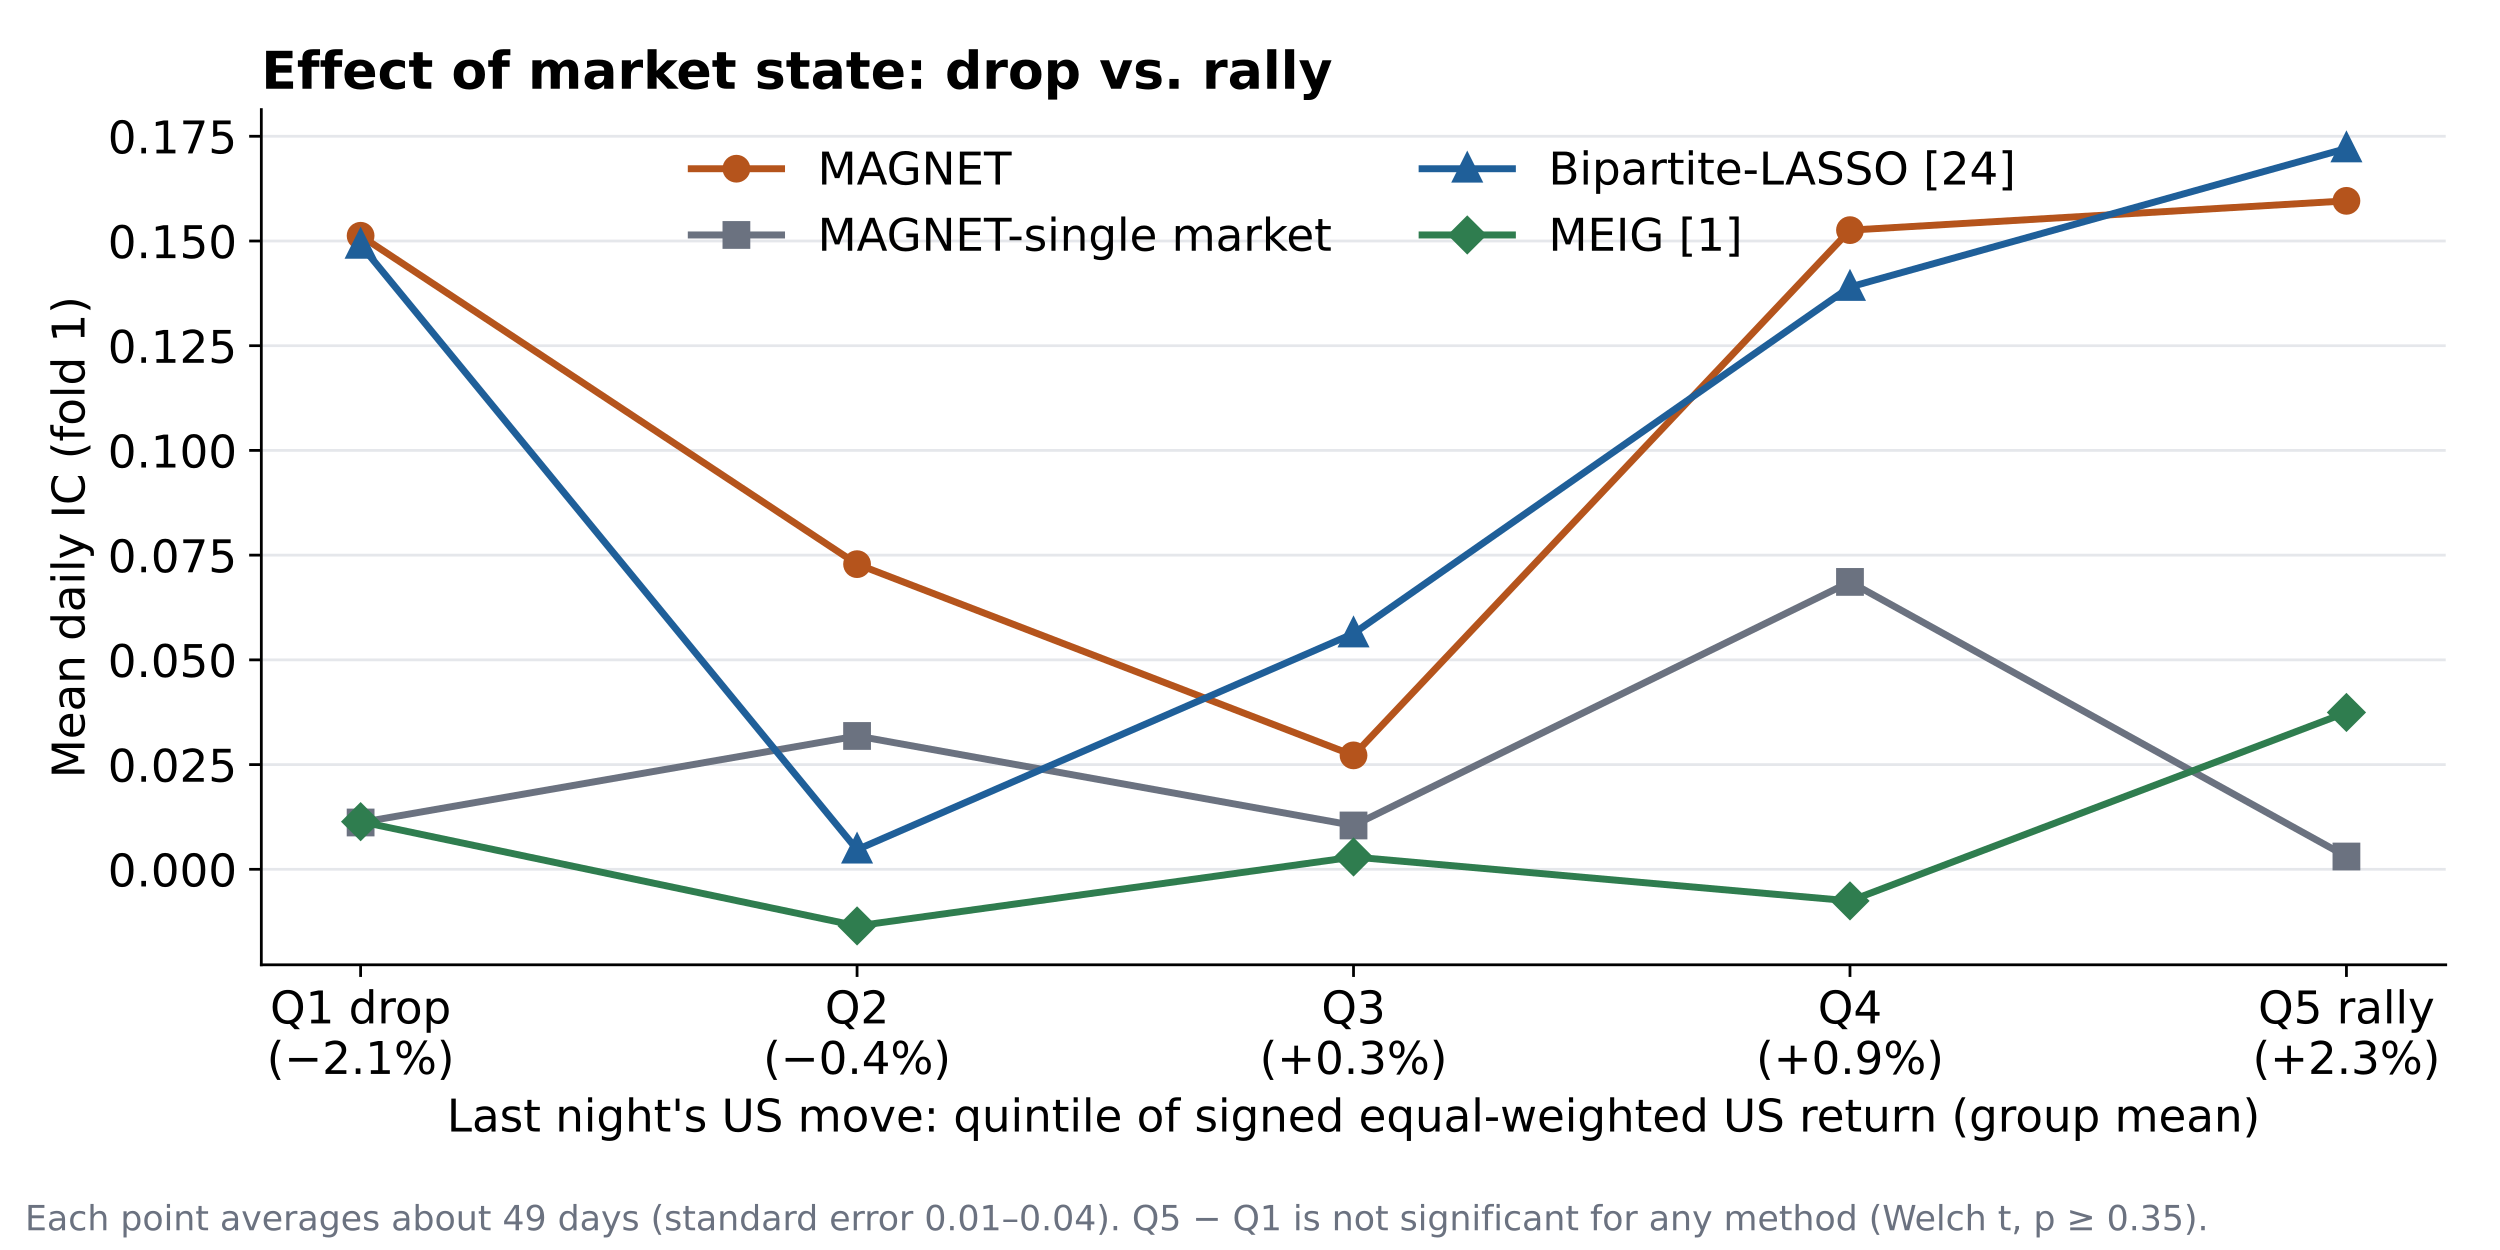
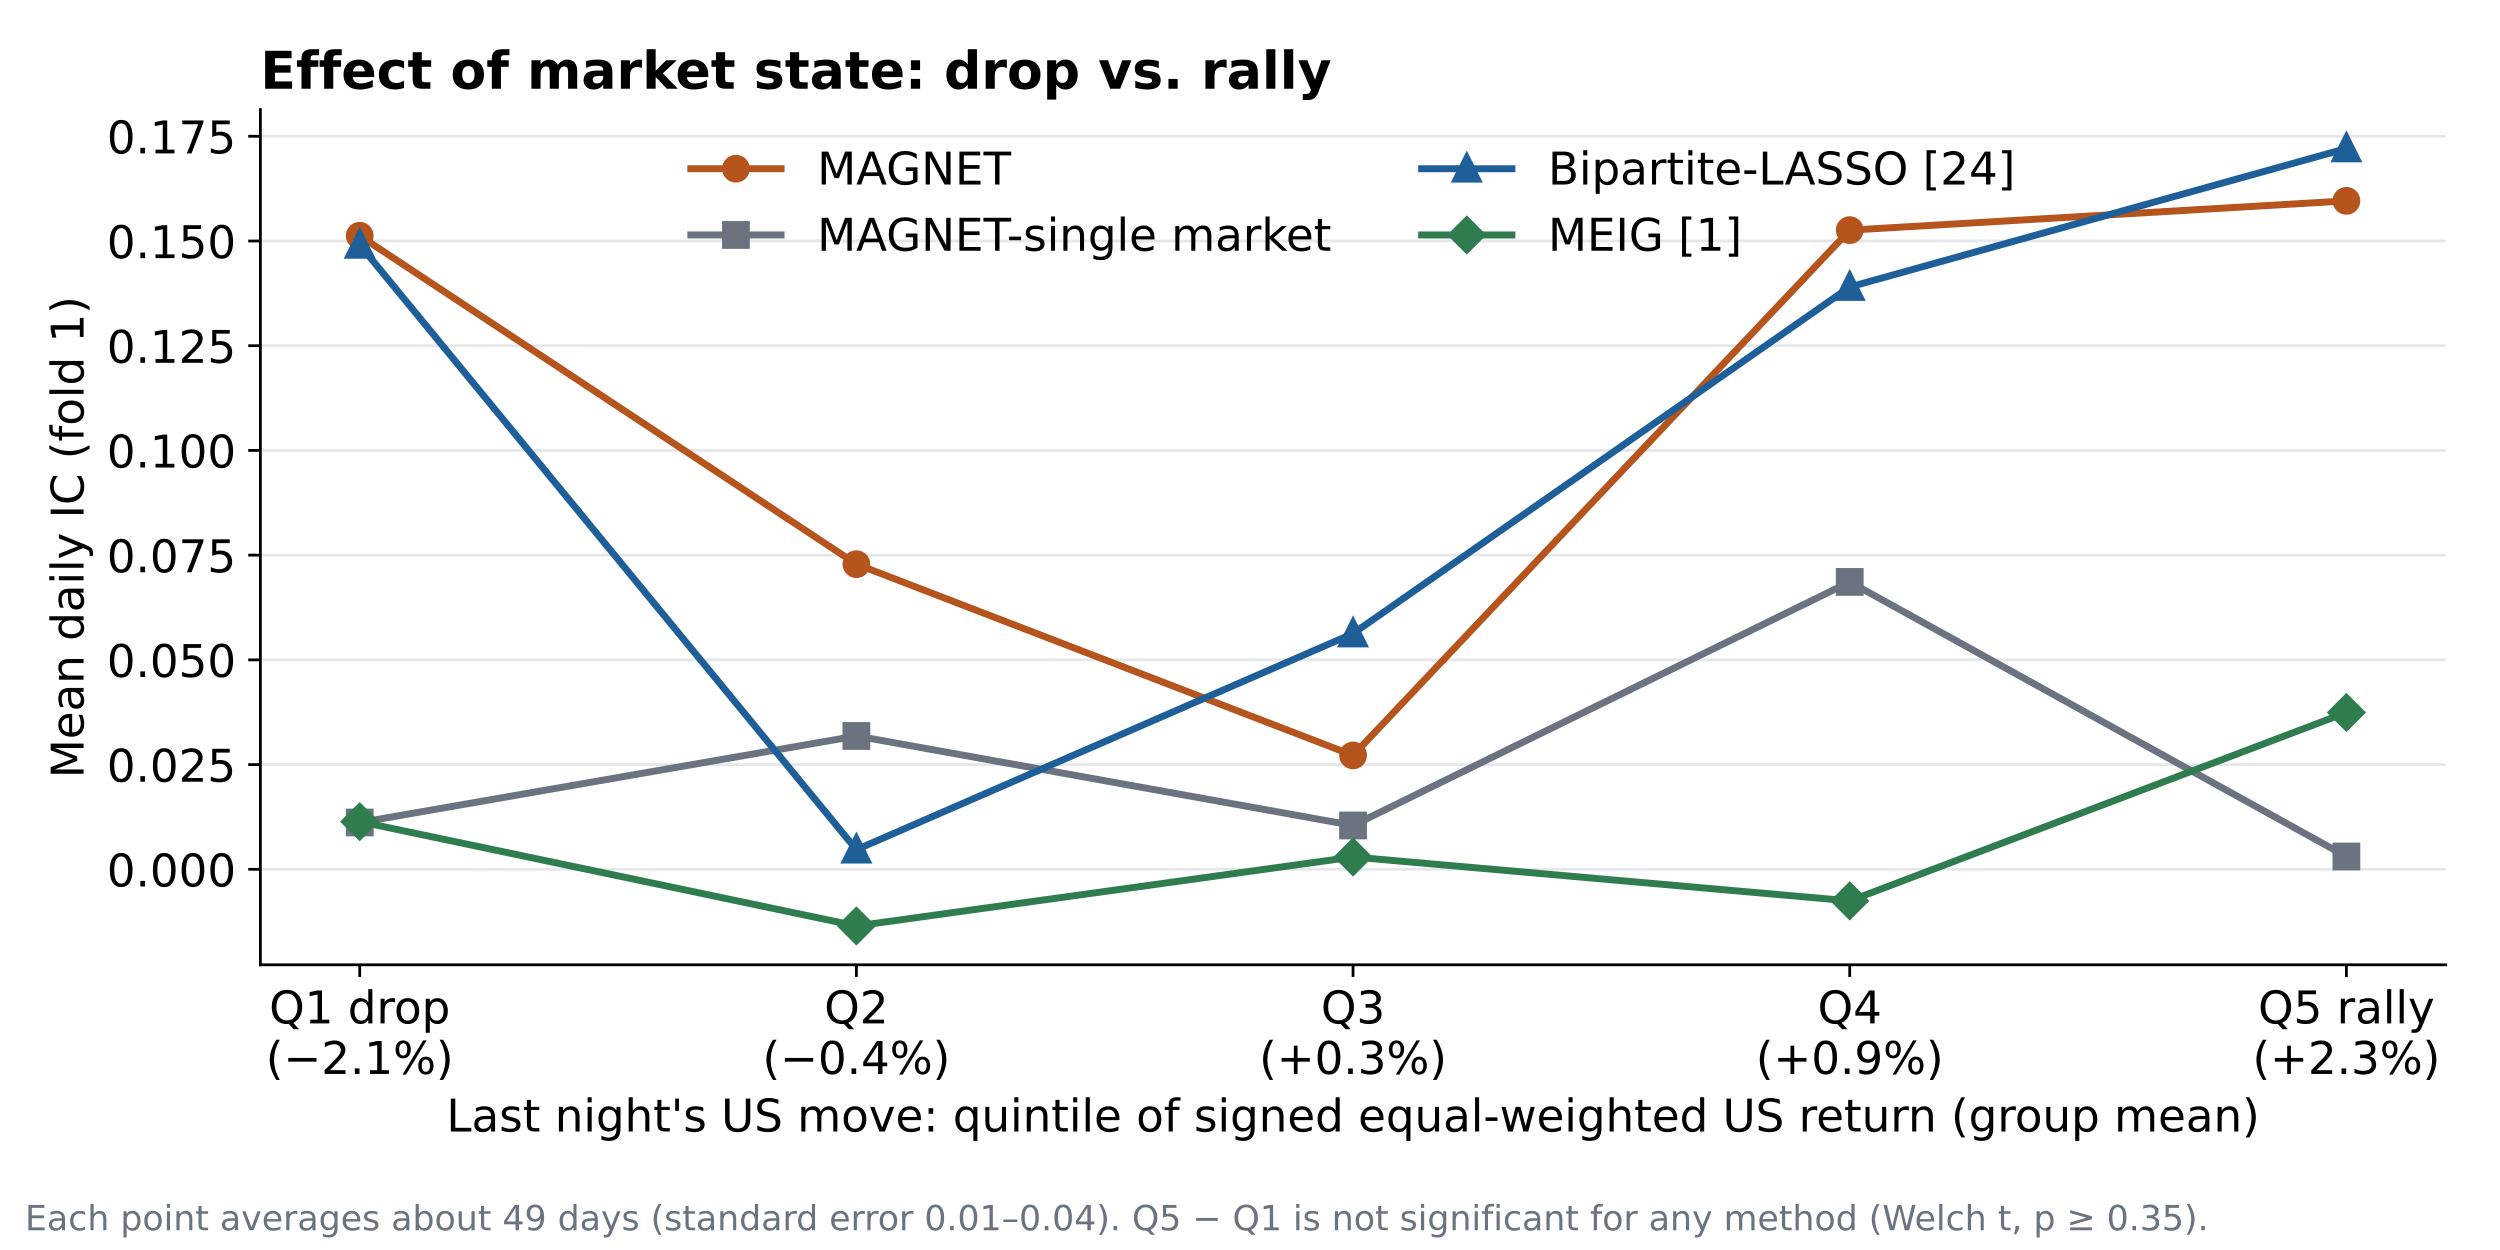
<svg xmlns="http://www.w3.org/2000/svg" xmlns:xlink="http://www.w3.org/1999/xlink" width="720pt" height="360pt" viewBox="0 0 720 360" version="1.1">
  <defs>
    <style type="text/css">*{stroke-linejoin: round; stroke-linecap: butt}</style>
  </defs>
  <g id="figure_1">
    <g id="patch_1">
      <path d="M 0 360  L 720 360  L 720 0  L 0 0  z " style="fill: #ffffff" />
    </g>
    <g id="axes_1">
      <g id="patch_2">
-         <path d="M 75.26 277.864  L 704.369 277.864  L 704.369 31.56  L 75.26 31.56  z " style="fill: #ffffff" />
+         <path d="M 74.99 277.864  L 704.369 277.864  L 704.369 31.56  L 74.99 31.56  z " style="fill: #ffffff" />
      </g>
      <g id="matplotlib.axis_1">
        <g id="xtick_1">
          <g id="line2d_1">
            <defs>
-               <path id="ma47e45ea65" d="M 0 0  L 0 3.5  " style="stroke: #000000; stroke-width: 0.8" />
+               <path id="m2c1a628fd4" d="M 0 0  L 0 3.5  " style="stroke: #000000; stroke-width: 0.8" />
            </defs>
            <g>
-               <use xlink:href="#ma47e45ea65" x="103.856" y="277.864" style="stroke: #000000; stroke-width: 0.8" />
+               <use xlink:href="#m2c1a628fd4" x="103.598" y="277.864" style="stroke: #000000; stroke-width: 0.8" />
            </g>
          </g>
          <g id="text_1">
-             <text style="font-size: 13px; font-family: 'DejaVu Sans'" transform="translate(77.78171 294.742)">Q1 drop</text>
-             <text style="font-size: 13px; font-family: 'DejaVu Sans'" transform="translate(76.82397 309.2991)">(−2.1%)</text>
+             <text style="font-size: 13px; font-family: 'DejaVu Sans'" transform="translate(77.52398 294.742)">Q1 drop</text>
+             <text style="font-size: 13px; font-family: 'DejaVu Sans'" transform="translate(76.56624 309.2991)">(−2.1%)</text>
          </g>
        </g>
        <g id="xtick_2">
          <g id="line2d_2">
            <g>
-               <use xlink:href="#ma47e45ea65" x="246.835" y="277.864" style="stroke: #000000; stroke-width: 0.8" />
+               <use xlink:href="#m2c1a628fd4" x="246.639" y="277.864" style="stroke: #000000; stroke-width: 0.8" />
            </g>
          </g>
          <g id="text_2">
-             <text style="font-size: 13px; font-family: 'DejaVu Sans'" transform="translate(237.5827 294.742)">Q2</text>
-             <text style="font-size: 13px; font-family: 'DejaVu Sans'" transform="translate(219.8032 309.2991)">(−0.4%)</text>
+             <text style="font-size: 13px; font-family: 'DejaVu Sans'" transform="translate(237.3864 294.742)">Q2</text>
+             <text style="font-size: 13px; font-family: 'DejaVu Sans'" transform="translate(219.6068 309.2991)">(−0.4%)</text>
          </g>
        </g>
        <g id="xtick_3">
          <g id="line2d_3">
            <g>
-               <use xlink:href="#ma47e45ea65" x="389.814" y="277.864" style="stroke: #000000; stroke-width: 0.8" />
+               <use xlink:href="#m2c1a628fd4" x="389.679" y="277.864" style="stroke: #000000; stroke-width: 0.8" />
            </g>
          </g>
          <g id="text_3">
-             <text style="font-size: 13px; font-family: 'DejaVu Sans'" transform="translate(380.562 294.742)">Q3</text>
-             <text style="font-size: 13px; font-family: 'DejaVu Sans'" transform="translate(362.7824 309.2991)">(+0.3%)</text>
+             <text style="font-size: 13px; font-family: 'DejaVu Sans'" transform="translate(380.427 294.742)">Q3</text>
+             <text style="font-size: 13px; font-family: 'DejaVu Sans'" transform="translate(362.6474 309.2991)">(+0.3%)</text>
          </g>
        </g>
        <g id="xtick_4">
          <g id="line2d_4">
            <g>
-               <use xlink:href="#ma47e45ea65" x="532.794" y="277.864" style="stroke: #000000; stroke-width: 0.8" />
+               <use xlink:href="#m2c1a628fd4" x="532.72" y="277.864" style="stroke: #000000; stroke-width: 0.8" />
            </g>
          </g>
          <g id="text_4">
-             <text style="font-size: 13px; font-family: 'DejaVu Sans'" transform="translate(523.5412 294.742)">Q4</text>
-             <text style="font-size: 13px; font-family: 'DejaVu Sans'" transform="translate(505.7617 309.2991)">(+0.9%)</text>
+             <text style="font-size: 13px; font-family: 'DejaVu Sans'" transform="translate(523.4676 294.742)">Q4</text>
+             <text style="font-size: 13px; font-family: 'DejaVu Sans'" transform="translate(505.688 309.2991)">(+0.9%)</text>
          </g>
        </g>
        <g id="xtick_5">
          <g id="line2d_5">
            <g>
-               <use xlink:href="#ma47e45ea65" x="675.773" y="277.864" style="stroke: #000000; stroke-width: 0.8" />
+               <use xlink:href="#m2c1a628fd4" x="675.761" y="277.864" style="stroke: #000000; stroke-width: 0.8" />
            </g>
          </g>
          <g id="text_5">
-             <text style="font-size: 13px; font-family: 'DejaVu Sans'" transform="translate(650.3405 294.742)">Q5 rally</text>
-             <text style="font-size: 13px; font-family: 'DejaVu Sans'" transform="translate(648.7409 309.2991)">(+2.3%)</text>
+             <text style="font-size: 13px; font-family: 'DejaVu Sans'" transform="translate(650.3283 294.742)">Q5 rally</text>
+             <text style="font-size: 13px; font-family: 'DejaVu Sans'" transform="translate(648.7286 309.2991)">(+2.3%)</text>
          </g>
        </g>
        <g id="text_6">
-           <text style="font-size: 13px; font-family: 'DejaVu Sans'; text-anchor: middle" x="389.814" y="325.881" transform="rotate(-0 389.8143 325.8807)">Last night's US move: quintile of signed equal-weighted US return (group mean)</text>
+           <text style="font-size: 13px; font-family: 'DejaVu Sans'; text-anchor: middle" x="389.679" y="325.881" transform="rotate(-0 389.6793 325.8807)">Last night's US move: quintile of signed equal-weighted US return (group mean)</text>
        </g>
      </g>
      <g id="matplotlib.axis_2">
        <g id="ytick_1">
          <g id="line2d_6">
-             <path d="M 75.26 250.357  L 704.369 250.357  " clip-path="url(#p038d03791d)" style="fill: none; stroke: #e5e7eb; stroke-width: 0.8; stroke-linecap: square" />
+             <path d="M 74.99 250.357  L 704.369 250.357  " clip-path="url(#p283d5ab694)" style="fill: none; stroke: #e5e7eb; stroke-width: 0.8; stroke-linecap: square" />
          </g>
          <g id="line2d_7">
            <defs>
-               <path id="mf0d8c04314" d="M 0 0  L -3.5 0  " style="stroke: #000000; stroke-width: 0.8" />
+               <path id="mad25ce5d29" d="M 0 0  L -3.5 0  " style="stroke: #000000; stroke-width: 0.8" />
            </defs>
            <g>
-               <use xlink:href="#mf0d8c04314" x="75.26" y="250.357" style="stroke: #000000; stroke-width: 0.8" />
+               <use xlink:href="#mad25ce5d29" x="74.99" y="250.357" style="stroke: #000000; stroke-width: 0.8" />
            </g>
          </g>
          <g id="text_7">
-             <text style="font-size: 13px; font-family: 'DejaVu Sans'; text-anchor: end" x="68.26" y="255.296" transform="rotate(-0 68.26 255.2961)">0.000</text>
+             <text style="font-size: 13px; font-family: 'DejaVu Sans'; text-anchor: end" x="67.99" y="255.296" transform="rotate(-0 67.99 255.2961)">0.000</text>
          </g>
        </g>
        <g id="ytick_2">
          <g id="line2d_8">
-             <path d="M 75.26 220.198  L 704.369 220.198  " clip-path="url(#p038d03791d)" style="fill: none; stroke: #e5e7eb; stroke-width: 0.8; stroke-linecap: square" />
+             <path d="M 74.99 220.198  L 704.369 220.198  " clip-path="url(#p283d5ab694)" style="fill: none; stroke: #e5e7eb; stroke-width: 0.8; stroke-linecap: square" />
          </g>
          <g id="line2d_9">
            <g>
-               <use xlink:href="#mf0d8c04314" x="75.26" y="220.198" style="stroke: #000000; stroke-width: 0.8" />
+               <use xlink:href="#mad25ce5d29" x="74.99" y="220.198" style="stroke: #000000; stroke-width: 0.8" />
            </g>
          </g>
          <g id="text_8">
-             <text style="font-size: 13px; font-family: 'DejaVu Sans'; text-anchor: end" x="68.26" y="225.137" transform="rotate(-0 68.26 225.1367)">0.025</text>
+             <text style="font-size: 13px; font-family: 'DejaVu Sans'; text-anchor: end" x="67.99" y="225.137" transform="rotate(-0 67.99 225.1367)">0.025</text>
          </g>
        </g>
        <g id="ytick_3">
          <g id="line2d_10">
-             <path d="M 75.26 190.038  L 704.369 190.038  " clip-path="url(#p038d03791d)" style="fill: none; stroke: #e5e7eb; stroke-width: 0.8; stroke-linecap: square" />
+             <path d="M 74.99 190.038  L 704.369 190.038  " clip-path="url(#p283d5ab694)" style="fill: none; stroke: #e5e7eb; stroke-width: 0.8; stroke-linecap: square" />
          </g>
          <g id="line2d_11">
            <g>
-               <use xlink:href="#mf0d8c04314" x="75.26" y="190.038" style="stroke: #000000; stroke-width: 0.8" />
+               <use xlink:href="#mad25ce5d29" x="74.99" y="190.038" style="stroke: #000000; stroke-width: 0.8" />
            </g>
          </g>
          <g id="text_9">
-             <text style="font-size: 13px; font-family: 'DejaVu Sans'; text-anchor: end" x="68.26" y="194.977" transform="rotate(-0 68.26 194.9773)">0.050</text>
+             <text style="font-size: 13px; font-family: 'DejaVu Sans'; text-anchor: end" x="67.99" y="194.977" transform="rotate(-0 67.99 194.9773)">0.050</text>
          </g>
        </g>
        <g id="ytick_4">
          <g id="line2d_12">
-             <path d="M 75.26 159.879  L 704.369 159.879  " clip-path="url(#p038d03791d)" style="fill: none; stroke: #e5e7eb; stroke-width: 0.8; stroke-linecap: square" />
+             <path d="M 74.99 159.879  L 704.369 159.879  " clip-path="url(#p283d5ab694)" style="fill: none; stroke: #e5e7eb; stroke-width: 0.8; stroke-linecap: square" />
          </g>
          <g id="line2d_13">
            <g>
-               <use xlink:href="#mf0d8c04314" x="75.26" y="159.879" style="stroke: #000000; stroke-width: 0.8" />
+               <use xlink:href="#mad25ce5d29" x="74.99" y="159.879" style="stroke: #000000; stroke-width: 0.8" />
            </g>
          </g>
          <g id="text_10">
-             <text style="font-size: 13px; font-family: 'DejaVu Sans'; text-anchor: end" x="68.26" y="164.818" transform="rotate(-0 68.26 164.8179)">0.075</text>
+             <text style="font-size: 13px; font-family: 'DejaVu Sans'; text-anchor: end" x="67.99" y="164.818" transform="rotate(-0 67.99 164.8179)">0.075</text>
          </g>
        </g>
        <g id="ytick_5">
          <g id="line2d_14">
-             <path d="M 75.26 129.72  L 704.369 129.72  " clip-path="url(#p038d03791d)" style="fill: none; stroke: #e5e7eb; stroke-width: 0.8; stroke-linecap: square" />
+             <path d="M 74.99 129.72  L 704.369 129.72  " clip-path="url(#p283d5ab694)" style="fill: none; stroke: #e5e7eb; stroke-width: 0.8; stroke-linecap: square" />
          </g>
          <g id="line2d_15">
            <g>
-               <use xlink:href="#mf0d8c04314" x="75.26" y="129.72" style="stroke: #000000; stroke-width: 0.8" />
+               <use xlink:href="#mad25ce5d29" x="74.99" y="129.72" style="stroke: #000000; stroke-width: 0.8" />
            </g>
          </g>
          <g id="text_11">
-             <text style="font-size: 13px; font-family: 'DejaVu Sans'; text-anchor: end" x="68.26" y="134.659" transform="rotate(-0 68.26 134.6585)">0.100</text>
+             <text style="font-size: 13px; font-family: 'DejaVu Sans'; text-anchor: end" x="67.99" y="134.659" transform="rotate(-0 67.99 134.6585)">0.100</text>
          </g>
        </g>
        <g id="ytick_6">
          <g id="line2d_16">
-             <path d="M 75.26 99.56  L 704.369 99.56  " clip-path="url(#p038d03791d)" style="fill: none; stroke: #e5e7eb; stroke-width: 0.8; stroke-linecap: square" />
+             <path d="M 74.99 99.56  L 704.369 99.56  " clip-path="url(#p283d5ab694)" style="fill: none; stroke: #e5e7eb; stroke-width: 0.8; stroke-linecap: square" />
          </g>
          <g id="line2d_17">
            <g>
-               <use xlink:href="#mf0d8c04314" x="75.26" y="99.56" style="stroke: #000000; stroke-width: 0.8" />
+               <use xlink:href="#mad25ce5d29" x="74.99" y="99.56" style="stroke: #000000; stroke-width: 0.8" />
            </g>
          </g>
          <g id="text_12">
-             <text style="font-size: 13px; font-family: 'DejaVu Sans'; text-anchor: end" x="68.26" y="104.499" transform="rotate(-0 68.26 104.4991)">0.125</text>
+             <text style="font-size: 13px; font-family: 'DejaVu Sans'; text-anchor: end" x="67.99" y="104.499" transform="rotate(-0 67.99 104.4991)">0.125</text>
          </g>
        </g>
        <g id="ytick_7">
          <g id="line2d_18">
-             <path d="M 75.26 69.401  L 704.369 69.401  " clip-path="url(#p038d03791d)" style="fill: none; stroke: #e5e7eb; stroke-width: 0.8; stroke-linecap: square" />
+             <path d="M 74.99 69.401  L 704.369 69.401  " clip-path="url(#p283d5ab694)" style="fill: none; stroke: #e5e7eb; stroke-width: 0.8; stroke-linecap: square" />
          </g>
          <g id="line2d_19">
            <g>
-               <use xlink:href="#mf0d8c04314" x="75.26" y="69.401" style="stroke: #000000; stroke-width: 0.8" />
+               <use xlink:href="#mad25ce5d29" x="74.99" y="69.401" style="stroke: #000000; stroke-width: 0.8" />
            </g>
          </g>
          <g id="text_13">
-             <text style="font-size: 13px; font-family: 'DejaVu Sans'; text-anchor: end" x="68.26" y="74.34" transform="rotate(-0 68.26 74.3397)">0.150</text>
+             <text style="font-size: 13px; font-family: 'DejaVu Sans'; text-anchor: end" x="67.99" y="74.34" transform="rotate(-0 67.99 74.3397)">0.150</text>
          </g>
        </g>
        <g id="ytick_8">
          <g id="line2d_20">
-             <path d="M 75.26 39.241  L 704.369 39.241  " clip-path="url(#p038d03791d)" style="fill: none; stroke: #e5e7eb; stroke-width: 0.8; stroke-linecap: square" />
+             <path d="M 74.99 39.241  L 704.369 39.241  " clip-path="url(#p283d5ab694)" style="fill: none; stroke: #e5e7eb; stroke-width: 0.8; stroke-linecap: square" />
          </g>
          <g id="line2d_21">
            <g>
-               <use xlink:href="#mf0d8c04314" x="75.26" y="39.241" style="stroke: #000000; stroke-width: 0.8" />
+               <use xlink:href="#mad25ce5d29" x="74.99" y="39.241" style="stroke: #000000; stroke-width: 0.8" />
            </g>
          </g>
          <g id="text_14">
-             <text style="font-size: 13px; font-family: 'DejaVu Sans'; text-anchor: end" x="68.26" y="44.18" transform="rotate(-0 68.26 44.1803)">0.175</text>
+             <text style="font-size: 13px; font-family: 'DejaVu Sans'; text-anchor: end" x="67.99" y="44.18" transform="rotate(-0 67.99 44.1803)">0.175</text>
          </g>
        </g>
        <g id="text_15">
-           <text style="font-size: 13px; font-family: 'DejaVu Sans'; text-anchor: middle" x="24.34" y="154.712" transform="rotate(-90 24.33984 154.712)">Mean daily IC (fold 1)</text>
+           <text style="font-size: 13px; font-family: 'DejaVu Sans'; text-anchor: middle" x="24.07" y="154.712" transform="rotate(-90 24.06984 154.712)">Mean daily IC (fold 1)</text>
        </g>
      </g>
      <g id="line2d_22">
-         <path d="M 103.856 67.898  L 246.835 162.475  L 389.814 217.548  L 532.794 66.278  L 675.773 57.842  " clip-path="url(#p038d03791d)" style="fill: none; stroke: #b5541c; stroke-width: 2; stroke-linecap: square" />
-         <defs>
-           <path id="mf76d8b0fc3" d="M 0 3  C 0.796 3 1.559 2.684 2.121 2.121  C 2.684 1.559 3 0.796 3 0  C 3 -0.796 2.684 -1.559 2.121 -2.121  C 1.559 -2.684 0.796 -3 0 -3  C -0.796 -3 -1.559 -2.684 -2.121 -2.121  C -2.684 -1.559 -3 -0.796 -3 0  C -3 0.796 -2.684 1.559 -2.121 2.121  C -1.559 2.684 -0.796 3 0 3  z " style="stroke: #b5541c; stroke-width: 2" />
-         </defs>
-         <g clip-path="url(#p038d03791d)">
-           <use xlink:href="#mf76d8b0fc3" x="103.856" y="67.898" style="fill: #b5541c; stroke: #b5541c; stroke-width: 2" />
-           <use xlink:href="#mf76d8b0fc3" x="246.835" y="162.475" style="fill: #b5541c; stroke: #b5541c; stroke-width: 2" />
-           <use xlink:href="#mf76d8b0fc3" x="389.814" y="217.548" style="fill: #b5541c; stroke: #b5541c; stroke-width: 2" />
-           <use xlink:href="#mf76d8b0fc3" x="532.794" y="66.278" style="fill: #b5541c; stroke: #b5541c; stroke-width: 2" />
-           <use xlink:href="#mf76d8b0fc3" x="675.773" y="57.842" style="fill: #b5541c; stroke: #b5541c; stroke-width: 2" />
+         <path d="M 103.598 67.898  L 246.639 162.475  L 389.679 217.548  L 532.72 66.278  L 675.761 57.842  " clip-path="url(#p283d5ab694)" style="fill: none; stroke: #b5541c; stroke-width: 2; stroke-linecap: square" />
+         <defs>
+           <path id="mb815310f91" d="M 0 3  C 0.796 3 1.559 2.684 2.121 2.121  C 2.684 1.559 3 0.796 3 0  C 3 -0.796 2.684 -1.559 2.121 -2.121  C 1.559 -2.684 0.796 -3 0 -3  C -0.796 -3 -1.559 -2.684 -2.121 -2.121  C -2.684 -1.559 -3 -0.796 -3 0  C -3 0.796 -2.684 1.559 -2.121 2.121  C -1.559 2.684 -0.796 3 0 3  z " style="stroke: #b5541c; stroke-width: 2" />
+         </defs>
+         <g clip-path="url(#p283d5ab694)">
+           <use xlink:href="#mb815310f91" x="103.598" y="67.898" style="fill: #b5541c; stroke: #b5541c; stroke-width: 2" />
+           <use xlink:href="#mb815310f91" x="246.639" y="162.475" style="fill: #b5541c; stroke: #b5541c; stroke-width: 2" />
+           <use xlink:href="#mb815310f91" x="389.679" y="217.548" style="fill: #b5541c; stroke: #b5541c; stroke-width: 2" />
+           <use xlink:href="#mb815310f91" x="532.72" y="66.278" style="fill: #b5541c; stroke: #b5541c; stroke-width: 2" />
+           <use xlink:href="#mb815310f91" x="675.761" y="57.842" style="fill: #b5541c; stroke: #b5541c; stroke-width: 2" />
        </g>
      </g>
      <g id="line2d_23">
-         <path d="M 103.856 236.877  L 246.835 211.96  L 389.814 237.738  L 532.794 167.593  L 675.773 246.677  " clip-path="url(#p038d03791d)" style="fill: none; stroke: #6b7280; stroke-width: 2; stroke-linecap: square" />
-         <defs>
-           <path id="mbfdde94947" d="M -3 3  L 3 3  L 3 -3  L -3 -3  z " style="stroke: #6b7280; stroke-width: 2; stroke-linejoin: miter" />
-         </defs>
-         <g clip-path="url(#p038d03791d)">
-           <use xlink:href="#mbfdde94947" x="103.856" y="236.877" style="fill: #6b7280; stroke: #6b7280; stroke-width: 2; stroke-linejoin: miter" />
-           <use xlink:href="#mbfdde94947" x="246.835" y="211.96" style="fill: #6b7280; stroke: #6b7280; stroke-width: 2; stroke-linejoin: miter" />
-           <use xlink:href="#mbfdde94947" x="389.814" y="237.738" style="fill: #6b7280; stroke: #6b7280; stroke-width: 2; stroke-linejoin: miter" />
-           <use xlink:href="#mbfdde94947" x="532.794" y="167.593" style="fill: #6b7280; stroke: #6b7280; stroke-width: 2; stroke-linejoin: miter" />
-           <use xlink:href="#mbfdde94947" x="675.773" y="246.677" style="fill: #6b7280; stroke: #6b7280; stroke-width: 2; stroke-linejoin: miter" />
+         <path d="M 103.598 236.877  L 246.639 211.96  L 389.679 237.738  L 532.72 167.593  L 675.761 246.677  " clip-path="url(#p283d5ab694)" style="fill: none; stroke: #6b7280; stroke-width: 2; stroke-linecap: square" />
+         <defs>
+           <path id="mfed0337242" d="M -3 3  L 3 3  L 3 -3  L -3 -3  z " style="stroke: #6b7280; stroke-width: 2; stroke-linejoin: miter" />
+         </defs>
+         <g clip-path="url(#p283d5ab694)">
+           <use xlink:href="#mfed0337242" x="103.598" y="236.877" style="fill: #6b7280; stroke: #6b7280; stroke-width: 2; stroke-linejoin: miter" />
+           <use xlink:href="#mfed0337242" x="246.639" y="211.96" style="fill: #6b7280; stroke: #6b7280; stroke-width: 2; stroke-linejoin: miter" />
+           <use xlink:href="#mfed0337242" x="389.679" y="237.738" style="fill: #6b7280; stroke: #6b7280; stroke-width: 2; stroke-linejoin: miter" />
+           <use xlink:href="#mfed0337242" x="532.72" y="167.593" style="fill: #6b7280; stroke: #6b7280; stroke-width: 2; stroke-linejoin: miter" />
+           <use xlink:href="#mfed0337242" x="675.761" y="246.677" style="fill: #6b7280; stroke: #6b7280; stroke-width: 2; stroke-linejoin: miter" />
        </g>
      </g>
      <g id="line2d_24">
-         <path d="M 103.856 70.506  L 246.835 244.705  L 389.814 182.452  L 532.794 82.649  L 675.773 42.756  " clip-path="url(#p038d03791d)" style="fill: none; stroke: #1f5f99; stroke-width: 2; stroke-linecap: square" />
-         <defs>
-           <path id="mae021d1e08" d="M 0 -3  L -3 3  L 3 3  z " style="stroke: #1f5f99; stroke-width: 2; stroke-linejoin: miter" />
-         </defs>
-         <g clip-path="url(#p038d03791d)">
-           <use xlink:href="#mae021d1e08" x="103.856" y="70.506" style="fill: #1f5f99; stroke: #1f5f99; stroke-width: 2; stroke-linejoin: miter" />
-           <use xlink:href="#mae021d1e08" x="246.835" y="244.705" style="fill: #1f5f99; stroke: #1f5f99; stroke-width: 2; stroke-linejoin: miter" />
-           <use xlink:href="#mae021d1e08" x="389.814" y="182.452" style="fill: #1f5f99; stroke: #1f5f99; stroke-width: 2; stroke-linejoin: miter" />
-           <use xlink:href="#mae021d1e08" x="532.794" y="82.649" style="fill: #1f5f99; stroke: #1f5f99; stroke-width: 2; stroke-linejoin: miter" />
-           <use xlink:href="#mae021d1e08" x="675.773" y="42.756" style="fill: #1f5f99; stroke: #1f5f99; stroke-width: 2; stroke-linejoin: miter" />
+         <path d="M 103.598 70.506  L 246.639 244.705  L 389.679 182.452  L 532.72 82.649  L 675.761 42.756  " clip-path="url(#p283d5ab694)" style="fill: none; stroke: #1f5f99; stroke-width: 2; stroke-linecap: square" />
+         <defs>
+           <path id="m50b444fed0" d="M 0 -3  L -3 3  L 3 3  z " style="stroke: #1f5f99; stroke-width: 2; stroke-linejoin: miter" />
+         </defs>
+         <g clip-path="url(#p283d5ab694)">
+           <use xlink:href="#m50b444fed0" x="103.598" y="70.506" style="fill: #1f5f99; stroke: #1f5f99; stroke-width: 2; stroke-linejoin: miter" />
+           <use xlink:href="#m50b444fed0" x="246.639" y="244.705" style="fill: #1f5f99; stroke: #1f5f99; stroke-width: 2; stroke-linejoin: miter" />
+           <use xlink:href="#m50b444fed0" x="389.679" y="182.452" style="fill: #1f5f99; stroke: #1f5f99; stroke-width: 2; stroke-linejoin: miter" />
+           <use xlink:href="#m50b444fed0" x="532.72" y="82.649" style="fill: #1f5f99; stroke: #1f5f99; stroke-width: 2; stroke-linejoin: miter" />
+           <use xlink:href="#m50b444fed0" x="675.761" y="42.756" style="fill: #1f5f99; stroke: #1f5f99; stroke-width: 2; stroke-linejoin: miter" />
        </g>
      </g>
      <g id="line2d_25">
-         <path d="M 103.856 236.64  L 246.835 266.668  L 389.814 246.811  L 532.794 259.461  L 675.773 205.186  " clip-path="url(#p038d03791d)" style="fill: none; stroke: #2f7d4f; stroke-width: 2; stroke-linecap: square" />
-         <defs>
-           <path id="m86af817a58" d="M -0 4.243  L 4.243 0  L 0 -4.243  L -4.243 -0  z " style="stroke: #2f7d4f; stroke-width: 2; stroke-linejoin: miter" />
-         </defs>
-         <g clip-path="url(#p038d03791d)">
-           <use xlink:href="#m86af817a58" x="103.856" y="236.64" style="fill: #2f7d4f; stroke: #2f7d4f; stroke-width: 2; stroke-linejoin: miter" />
-           <use xlink:href="#m86af817a58" x="246.835" y="266.668" style="fill: #2f7d4f; stroke: #2f7d4f; stroke-width: 2; stroke-linejoin: miter" />
-           <use xlink:href="#m86af817a58" x="389.814" y="246.811" style="fill: #2f7d4f; stroke: #2f7d4f; stroke-width: 2; stroke-linejoin: miter" />
-           <use xlink:href="#m86af817a58" x="532.794" y="259.461" style="fill: #2f7d4f; stroke: #2f7d4f; stroke-width: 2; stroke-linejoin: miter" />
-           <use xlink:href="#m86af817a58" x="675.773" y="205.186" style="fill: #2f7d4f; stroke: #2f7d4f; stroke-width: 2; stroke-linejoin: miter" />
+         <path d="M 103.598 236.64  L 246.639 266.668  L 389.679 246.811  L 532.72 259.461  L 675.761 205.186  " clip-path="url(#p283d5ab694)" style="fill: none; stroke: #2f7d4f; stroke-width: 2; stroke-linecap: square" />
+         <defs>
+           <path id="m4f1e7c5c72" d="M -0 4.243  L 4.243 0  L 0 -4.243  L -4.243 -0  z " style="stroke: #2f7d4f; stroke-width: 2; stroke-linejoin: miter" />
+         </defs>
+         <g clip-path="url(#p283d5ab694)">
+           <use xlink:href="#m4f1e7c5c72" x="103.598" y="236.64" style="fill: #2f7d4f; stroke: #2f7d4f; stroke-width: 2; stroke-linejoin: miter" />
+           <use xlink:href="#m4f1e7c5c72" x="246.639" y="266.668" style="fill: #2f7d4f; stroke: #2f7d4f; stroke-width: 2; stroke-linejoin: miter" />
+           <use xlink:href="#m4f1e7c5c72" x="389.679" y="246.811" style="fill: #2f7d4f; stroke: #2f7d4f; stroke-width: 2; stroke-linejoin: miter" />
+           <use xlink:href="#m4f1e7c5c72" x="532.72" y="259.461" style="fill: #2f7d4f; stroke: #2f7d4f; stroke-width: 2; stroke-linejoin: miter" />
+           <use xlink:href="#m4f1e7c5c72" x="675.761" y="205.186" style="fill: #2f7d4f; stroke: #2f7d4f; stroke-width: 2; stroke-linejoin: miter" />
        </g>
      </g>
      <g id="patch_3">
-         <path d="M 75.26 277.864  L 75.26 31.56  " style="fill: none; stroke: #000000; stroke-width: 0.8; stroke-linejoin: miter; stroke-linecap: square" />
+         <path d="M 74.99 277.864  L 74.99 31.56  " style="fill: none; stroke: #000000; stroke-width: 0.8; stroke-linejoin: miter; stroke-linecap: square" />
      </g>
      <g id="patch_4">
-         <path d="M 75.26 277.864  L 704.369 277.864  " style="fill: none; stroke: #000000; stroke-width: 0.8; stroke-linejoin: miter; stroke-linecap: square" />
+         <path d="M 74.99 277.864  L 704.369 277.864  " style="fill: none; stroke: #000000; stroke-width: 0.8; stroke-linejoin: miter; stroke-linecap: square" />
      </g>
      <g id="text_16">
-         <text style="font-weight: 700; font-size: 15px; font-family: 'DejaVu Sans'; text-anchor: start" x="75.26" y="25.56" transform="rotate(-0 75.26 25.56)">Effect of market state: drop vs. rally</text>
+         <text style="font-weight: 700; font-size: 15px; font-family: 'DejaVu Sans'; text-anchor: start" x="74.99" y="25.56" transform="rotate(-0 74.99 25.56)">Effect of market state: drop vs. rally</text>
      </g>
      <g id="legend_1">
        <g id="line2d_26">
-           <path d="M 199.086 48.588  L 212.086 48.588  L 225.086 48.588  " style="fill: none; stroke: #b5541c; stroke-width: 2; stroke-linecap: square" />
-           <g>
-             <use xlink:href="#mf76d8b0fc3" x="212.086" y="48.588" style="fill: #b5541c; stroke: #b5541c; stroke-width: 2" />
+           <path d="M 198.951 48.588  L 211.951 48.588  L 224.951 48.588  " style="fill: none; stroke: #b5541c; stroke-width: 2; stroke-linecap: square" />
+           <g>
+             <use xlink:href="#mb815310f91" x="211.951" y="48.588" style="fill: #b5541c; stroke: #b5541c; stroke-width: 2" />
          </g>
        </g>
        <g id="text_17">
-           <text style="font-size: 13px; font-family: 'DejaVu Sans'; text-anchor: start" x="235.486" y="53.138" transform="rotate(-0 235.486 53.13797)">MAGNET</text>
+           <text style="font-size: 13px; font-family: 'DejaVu Sans'; text-anchor: start" x="235.351" y="53.138" transform="rotate(-0 235.351 53.13797)">MAGNET</text>
        </g>
        <g id="line2d_27">
-           <path d="M 199.086 67.67  L 212.086 67.67  L 225.086 67.67  " style="fill: none; stroke: #6b7280; stroke-width: 2; stroke-linecap: square" />
-           <g>
-             <use xlink:href="#mbfdde94947" x="212.086" y="67.67" style="fill: #6b7280; stroke: #6b7280; stroke-width: 2; stroke-linejoin: miter" />
+           <path d="M 198.951 67.67  L 211.951 67.67  L 224.951 67.67  " style="fill: none; stroke: #6b7280; stroke-width: 2; stroke-linecap: square" />
+           <g>
+             <use xlink:href="#mfed0337242" x="211.951" y="67.67" style="fill: #6b7280; stroke: #6b7280; stroke-width: 2; stroke-linejoin: miter" />
          </g>
        </g>
        <g id="text_18">
-           <text style="font-size: 13px; font-family: 'DejaVu Sans'; text-anchor: start" x="235.486" y="72.22" transform="rotate(-0 235.486 72.21953)">MAGNET-single market</text>
+           <text style="font-size: 13px; font-family: 'DejaVu Sans'; text-anchor: start" x="235.351" y="72.22" transform="rotate(-0 235.351 72.21953)">MAGNET-single market</text>
        </g>
        <g id="line2d_28">
-           <path d="M 409.568 48.588  L 422.568 48.588  L 435.568 48.588  " style="fill: none; stroke: #1f5f99; stroke-width: 2; stroke-linecap: square" />
-           <g>
-             <use xlink:href="#mae021d1e08" x="422.568" y="48.588" style="fill: #1f5f99; stroke: #1f5f99; stroke-width: 2; stroke-linejoin: miter" />
+           <path d="M 409.433 48.588  L 422.433 48.588  L 435.433 48.588  " style="fill: none; stroke: #1f5f99; stroke-width: 2; stroke-linecap: square" />
+           <g>
+             <use xlink:href="#m50b444fed0" x="422.433" y="48.588" style="fill: #1f5f99; stroke: #1f5f99; stroke-width: 2; stroke-linejoin: miter" />
          </g>
        </g>
        <g id="text_19">
-           <text style="font-size: 13px; font-family: 'DejaVu Sans'; text-anchor: start" x="445.968" y="53.138" transform="rotate(-0 445.9682 53.13797)">Bipartite-LASSO [24]</text>
+           <text style="font-size: 13px; font-family: 'DejaVu Sans'; text-anchor: start" x="445.833" y="53.138" transform="rotate(-0 445.8332 53.13797)">Bipartite-LASSO [24]</text>
        </g>
        <g id="line2d_29">
-           <path d="M 409.568 67.67  L 422.568 67.67  L 435.568 67.67  " style="fill: none; stroke: #2f7d4f; stroke-width: 2; stroke-linecap: square" />
-           <g>
-             <use xlink:href="#m86af817a58" x="422.568" y="67.67" style="fill: #2f7d4f; stroke: #2f7d4f; stroke-width: 2; stroke-linejoin: miter" />
+           <path d="M 409.433 67.67  L 422.433 67.67  L 435.433 67.67  " style="fill: none; stroke: #2f7d4f; stroke-width: 2; stroke-linecap: square" />
+           <g>
+             <use xlink:href="#m4f1e7c5c72" x="422.433" y="67.67" style="fill: #2f7d4f; stroke: #2f7d4f; stroke-width: 2; stroke-linejoin: miter" />
          </g>
        </g>
        <g id="text_20">
-           <text style="font-size: 13px; font-family: 'DejaVu Sans'; text-anchor: start" x="445.968" y="72.22" transform="rotate(-0 445.9682 72.21953)">MEIG [1]</text>
+           <text style="font-size: 13px; font-family: 'DejaVu Sans'; text-anchor: start" x="445.833" y="72.22" transform="rotate(-0 445.8332 72.21953)">MEIG [1]</text>
        </g>
      </g>
    </g>
    <g id="text_21">
      <text style="font-size: 10px; font-family: 'DejaVu Sans'; text-anchor: start; fill: #6b7280" x="7.2" y="354.32" transform="rotate(-0 7.2 354.3203)">Each point averages about 49 days (standard error 0.01–0.04). Q5 − Q1 is not significant for any method (Welch t, p ≥ 0.35).</text>
    </g>
  </g>
  <defs>
-     <clipPath id="p038d03791d">
-       <rect x="75.26" y="31.56" width="629.109" height="246.304" />
+     <clipPath id="p283d5ab694">
+       <rect x="74.99" y="31.56" width="629.379" height="246.304" />
    </clipPath>
  </defs>
</svg>
